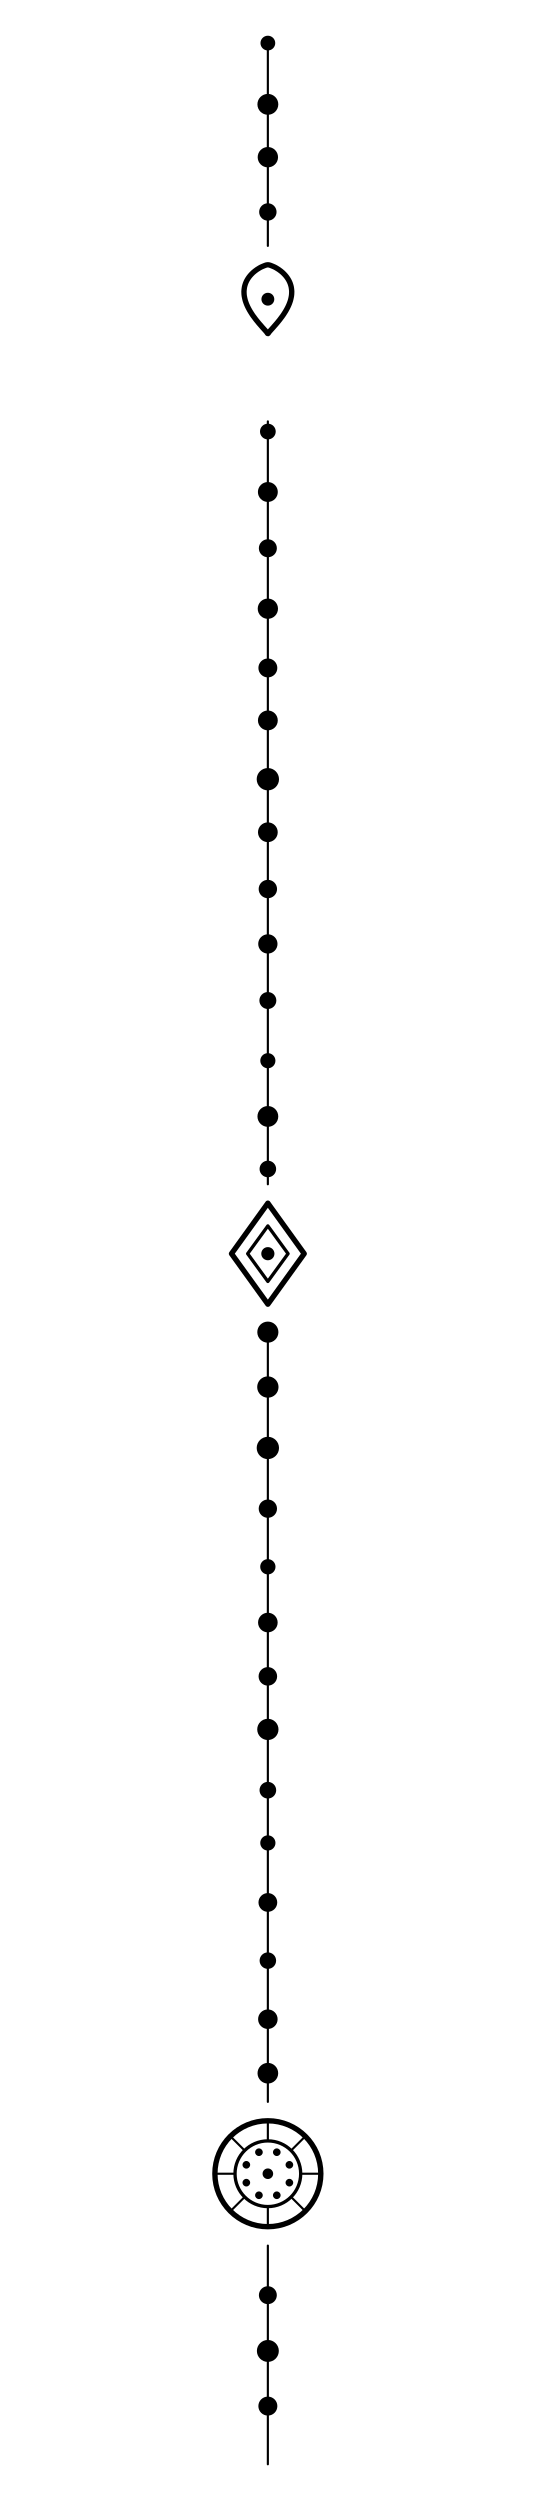
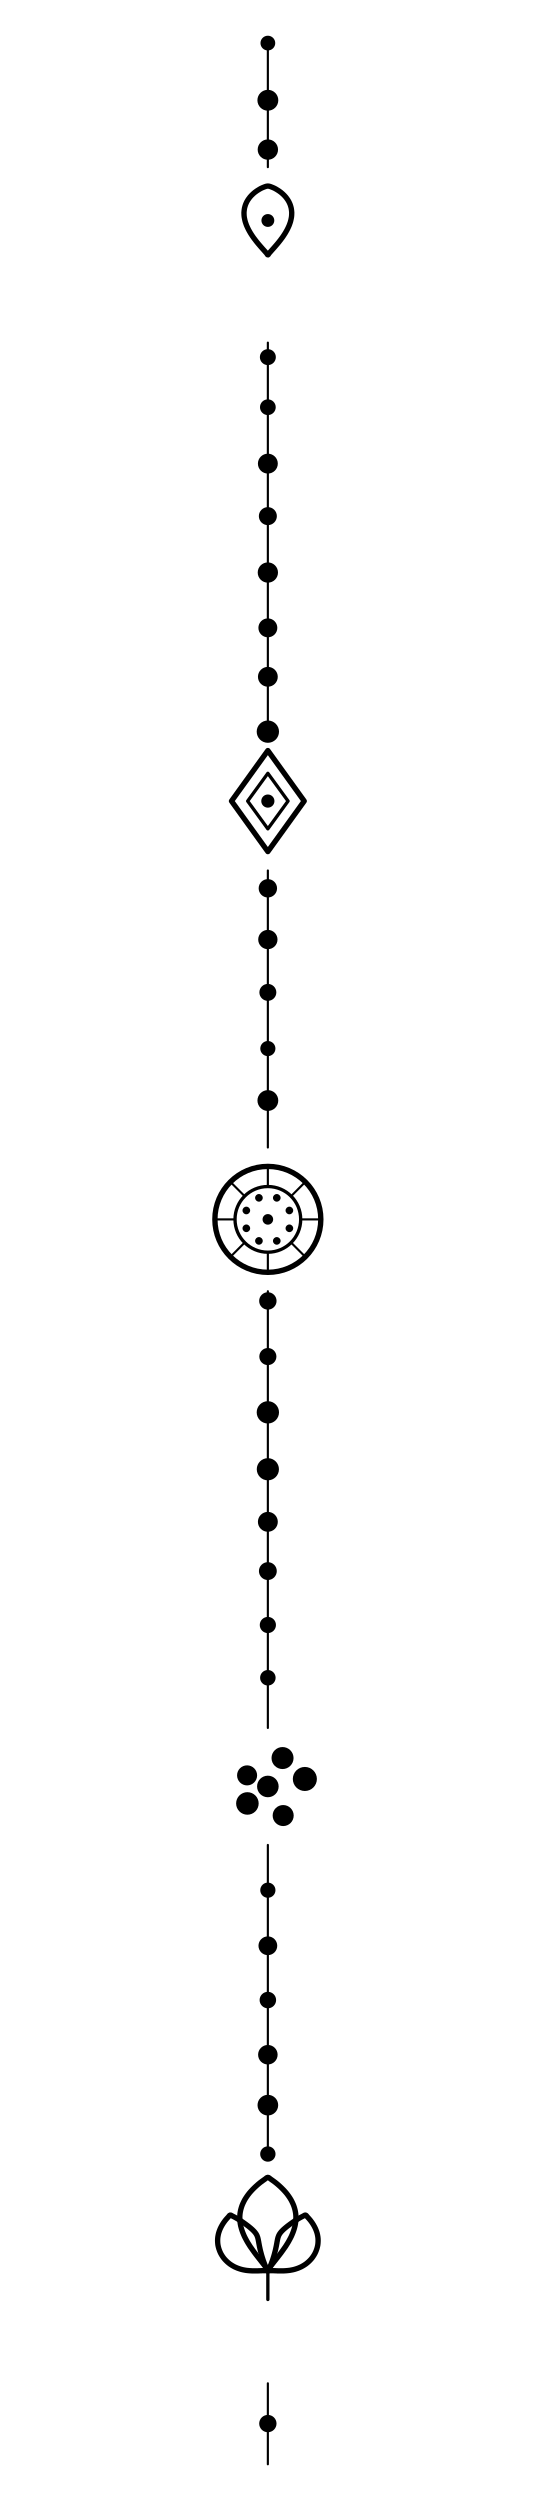
<svg xmlns="http://www.w3.org/2000/svg" viewBox="0 0 150 700" width="150" height="700">
  <g transform="translate(75,-9.12) scale(1.05927)" fill="none" stroke="#000000" stroke-linecap="round" stroke-linejoin="round">
    <g stroke-width="1.416">
-       <path d="M0,96.8 C0.11,96.8 0.21,96.52 0.33,96.39 C0.44,96.25 0.57,96.11 0.69,95.97 C0.81,95.84 0.94,95.7 1.06,95.56 C1.18,95.42 1.31,95.28 1.43,95.15 C1.55,95.01 1.67,94.87 1.79,94.73 C1.91,94.59 2.03,94.46 2.15,94.32 C2.27,94.18 2.39,94.04 2.5,93.91 C2.62,93.77 2.73,93.63 2.84,93.49 C2.95,93.35 3.06,93.22 3.17,93.08 C3.27,92.94 3.38,92.8 3.48,92.66 C3.59,92.53 3.69,92.39 3.79,92.25 C3.88,92.11 3.98,91.98 4.08,91.84 C4.17,91.7 4.26,91.56 4.35,91.42 C4.44,91.29 4.53,91.15 4.61,91.01 C4.69,90.87 4.77,90.73 4.85,90.6 C4.93,90.46 5.01,90.32 5.08,90.18 C5.15,90.05 5.22,89.91 5.29,89.77 C5.36,89.63 5.42,89.49 5.48,89.36 C5.54,89.22 5.6,89.08 5.66,88.94 C5.71,88.8 5.76,88.67 5.81,88.53 C5.86,88.39 5.9,88.25 5.95,88.12 C5.99,87.98 6.03,87.84 6.06,87.7 C6.1,87.56 6.13,87.43 6.15,87.29 C6.18,87.15 6.21,87.01 6.23,86.87 C6.25,86.74 6.26,86.6 6.28,86.46 C6.29,86.32 6.3,86.19 6.3,86.05 C6.31,85.91 6.31,85.77 6.31,85.63 C6.3,85.5 6.3,85.36 6.28,85.22 C6.27,85.08 6.25,84.94 6.23,84.81 C6.21,84.67 6.19,84.53 6.16,84.39 C6.13,84.26 6.09,84.12 6.05,83.98 C6.01,83.84 5.97,83.7 5.92,83.57 C5.87,83.43 5.81,83.29 5.75,83.15 C5.69,83.01 5.62,82.88 5.55,82.74 C5.47,82.6 5.39,82.46 5.31,82.33 C5.22,82.19 5.13,82.05 5.03,81.91 C4.93,81.77 4.82,81.64 4.71,81.5 C4.59,81.36 4.47,81.22 4.34,81.09 C4.21,80.95 4.07,80.81 3.92,80.67 C3.76,80.53 3.6,80.4 3.43,80.26 C3.25,80.12 3.07,79.98 2.86,79.84 C2.66,79.71 2.45,79.57 2.2,79.43 C1.95,79.29 1.73,79.16 1.37,79.02 C1,78.88 0.46,78.6 0,78.6 C-0.46,78.6 -1,78.88 -1.37,79.02 C-1.73,79.16 -1.95,79.29 -2.2,79.43 C-2.45,79.57 -2.66,79.71 -2.86,79.84 C-3.07,79.98 -3.25,80.12 -3.43,80.26 C-3.6,80.4 -3.76,80.53 -3.92,80.67 C-4.07,80.81 -4.21,80.95 -4.34,81.09 C-4.47,81.22 -4.59,81.36 -4.71,81.5 C-4.82,81.64 -4.93,81.77 -5.03,81.91 C-5.13,82.05 -5.22,82.19 -5.31,82.33 C-5.39,82.46 -5.47,82.6 -5.55,82.74 C-5.62,82.88 -5.69,83.01 -5.75,83.15 C-5.81,83.29 -5.87,83.43 -5.92,83.57 C-5.97,83.7 -6.01,83.84 -6.05,83.98 C-6.09,84.12 -6.13,84.26 -6.16,84.39 C-6.19,84.53 -6.21,84.67 -6.23,84.81 C-6.25,84.94 -6.27,85.08 -6.28,85.22 C-6.3,85.36 -6.3,85.5 -6.31,85.63 C-6.31,85.77 -6.31,85.91 -6.3,86.05 C-6.3,86.19 -6.29,86.32 -6.28,86.46 C-6.26,86.6 -6.25,86.74 -6.23,86.87 C-6.21,87.01 -6.18,87.15 -6.15,87.29 C-6.13,87.43 -6.1,87.56 -6.06,87.7 C-6.03,87.84 -5.99,87.98 -5.95,88.12 C-5.9,88.25 -5.86,88.39 -5.81,88.53 C-5.76,88.67 -5.71,88.8 -5.66,88.94 C-5.6,89.08 -5.54,89.22 -5.48,89.36 C-5.42,89.49 -5.36,89.63 -5.29,89.77 C-5.22,89.91 -5.15,90.05 -5.08,90.18 C-5.01,90.32 -4.93,90.46 -4.85,90.6 C-4.77,90.73 -4.69,90.87 -4.61,91.01 C-4.53,91.15 -4.44,91.29 -4.35,91.42 C-4.26,91.56 -4.17,91.7 -4.08,91.84 C-3.98,91.98 -3.88,92.11 -3.79,92.25 C-3.69,92.39 -3.59,92.53 -3.48,92.66 C-3.38,92.8 -3.27,92.94 -3.17,93.08 C-3.06,93.22 -2.95,93.35 -2.84,93.49 C-2.73,93.63 -2.62,93.77 -2.5,93.91 C-2.39,94.04 -2.27,94.18 -2.15,94.32 C-2.03,94.46 -1.91,94.59 -1.79,94.73 C-1.67,94.87 -1.55,95.01 -1.43,95.15 C-1.31,95.28 -1.18,95.42 -1.06,95.56 C-0.94,95.7 -0.81,95.84 -0.69,95.97 C-0.57,96.11 -0.44,96.25 -0.33,96.39 C-0.21,96.52 -0.11,96.8 0,96.8 Z" />
-       <path d="M0,326.65 L9.61,340 L0,353.35 L-9.61,340 Z" />
-       <circle cx="0" cy="583.2" r="14" />
+       <path d="M0,75.99 C0.11,75.99 0.21,75.71 0.33,75.57 C0.44,75.43 0.57,75.3 0.69,75.16 C0.81,75.02 0.94,74.88 1.06,74.74 C1.18,74.61 1.31,74.47 1.43,74.33 C1.55,74.19 1.67,74.06 1.79,73.92 C1.91,73.78 2.03,73.64 2.15,73.5 C2.27,73.37 2.39,73.23 2.5,73.09 C2.62,72.95 2.73,72.81 2.84,72.68 C2.95,72.54 3.06,72.4 3.17,72.26 C3.27,72.13 3.38,71.99 3.48,71.85 C3.59,71.71 3.69,71.57 3.79,71.44 C3.88,71.3 3.98,71.16 4.08,71.02 C4.17,70.88 4.26,70.75 4.35,70.61 C4.44,70.47 4.53,70.33 4.61,70.2 C4.69,70.06 4.77,69.92 4.85,69.78 C4.93,69.64 5.01,69.51 5.08,69.37 C5.15,69.23 5.22,69.09 5.29,68.95 C5.36,68.82 5.42,68.68 5.48,68.54 C5.54,68.4 5.6,68.27 5.66,68.13 C5.71,67.99 5.76,67.85 5.81,67.71 C5.86,67.58 5.9,67.44 5.95,67.3 C5.99,67.16 6.03,67.02 6.06,66.89 C6.1,66.75 6.13,66.61 6.15,66.47 C6.18,66.34 6.21,66.2 6.23,66.06 C6.25,65.92 6.26,65.78 6.28,65.65 C6.29,65.51 6.3,65.37 6.3,65.23 C6.31,65.1 6.31,64.96 6.31,64.82 C6.3,64.68 6.3,64.54 6.28,64.41 C6.27,64.27 6.25,64.13 6.23,63.99 C6.21,63.85 6.19,63.72 6.16,63.58 C6.13,63.44 6.09,63.3 6.05,63.17 C6.01,63.03 5.97,62.89 5.92,62.75 C5.87,62.61 5.81,62.48 5.75,62.34 C5.69,62.2 5.62,62.06 5.55,61.92 C5.47,61.79 5.39,61.65 5.31,61.51 C5.22,61.37 5.13,61.24 5.03,61.1 C4.93,60.96 4.82,60.82 4.71,60.68 C4.59,60.55 4.47,60.41 4.34,60.27 C4.21,60.13 4.07,59.99 3.92,59.86 C3.76,59.72 3.6,59.58 3.43,59.44 C3.25,59.31 3.07,59.17 2.86,59.03 C2.66,58.89 2.45,58.75 2.2,58.62 C1.95,58.48 1.73,58.34 1.37,58.2 C1,58.06 0.46,57.79 0,57.79 C-0.46,57.79 -1,58.06 -1.37,58.2 C-1.73,58.34 -1.95,58.48 -2.2,58.62 C-2.45,58.75 -2.66,58.89 -2.86,59.03 C-3.07,59.17 -3.25,59.31 -3.43,59.44 C-3.6,59.58 -3.76,59.72 -3.92,59.86 C-4.07,59.99 -4.21,60.13 -4.34,60.27 C-4.47,60.41 -4.59,60.55 -4.71,60.68 C-4.82,60.82 -4.93,60.96 -5.03,61.1 C-5.13,61.24 -5.22,61.37 -5.31,61.51 C-5.39,61.65 -5.47,61.79 -5.55,61.92 C-5.62,62.06 -5.69,62.2 -5.75,62.34 C-5.81,62.48 -5.87,62.61 -5.92,62.75 C-5.97,62.89 -6.01,63.03 -6.05,63.17 C-6.09,63.3 -6.13,63.44 -6.16,63.58 C-6.19,63.72 -6.21,63.85 -6.23,63.99 C-6.25,64.13 -6.27,64.27 -6.28,64.41 C-6.3,64.54 -6.3,64.68 -6.31,64.82 C-6.31,64.96 -6.31,65.1 -6.3,65.23 C-6.3,65.37 -6.29,65.51 -6.28,65.65 C-6.26,65.78 -6.25,65.92 -6.23,66.06 C-6.21,66.2 -6.18,66.34 -6.15,66.47 C-6.13,66.61 -6.1,66.75 -6.06,66.89 C-6.03,67.02 -5.99,67.16 -5.95,67.3 C-5.9,67.44 -5.86,67.58 -5.81,67.71 C-5.76,67.85 -5.71,67.99 -5.66,68.13 C-5.6,68.27 -5.54,68.4 -5.48,68.54 C-5.42,68.68 -5.36,68.82 -5.29,68.95 C-5.22,69.09 -5.15,69.23 -5.08,69.37 C-5.01,69.51 -4.93,69.64 -4.85,69.78 C-4.77,69.92 -4.69,70.06 -4.61,70.2 C-4.53,70.33 -4.44,70.47 -4.35,70.61 C-4.26,70.75 -4.17,70.88 -4.08,71.02 C-3.98,71.16 -3.88,71.3 -3.79,71.44 C-3.69,71.57 -3.59,71.71 -3.48,71.85 C-3.38,71.99 -3.27,72.13 -3.17,72.26 C-3.06,72.4 -2.95,72.54 -2.84,72.68 C-2.73,72.81 -2.62,72.95 -2.5,73.09 C-2.39,73.23 -2.27,73.37 -2.15,73.5 C-2.03,73.64 -1.91,73.78 -1.79,73.92 C-1.67,74.06 -1.55,74.19 -1.43,74.33 C-1.31,74.47 -1.18,74.61 -1.06,74.74 C-0.94,74.88 -0.81,75.02 -0.69,75.16 C-0.57,75.3 -0.44,75.43 -0.33,75.57 C-0.21,75.71 -0.11,75.99 0,75.99 Z" />
+       <path d="M0,207.01 L9.61,220.36 L0,233.71 L-9.61,220.36 Z" />
+       <circle cx="0" cy="330.93" r="14" />
+       <path d="M0,608.88 C0.03,608.83 -0.15,608.67 -0.22,608.55 C-0.29,608.43 -0.35,608.3 -0.41,608.17 C-0.47,608.05 -0.53,607.91 -0.58,607.78 C-0.64,607.65 -0.69,607.51 -0.75,607.38 C-0.8,607.24 -0.85,607.11 -0.9,606.97 C-0.96,606.84 -1.01,606.7 -1.05,606.56 C-1.1,606.43 -1.15,606.29 -1.2,606.16 C-1.24,606.02 -1.29,605.89 -1.33,605.75 C-1.37,605.62 -1.42,605.49 -1.46,605.35 C-1.5,605.22 -1.54,605.09 -1.58,604.96 C-1.62,604.83 -1.65,604.7 -1.69,604.58 C-1.72,604.45 -1.76,604.32 -1.79,604.2 C-1.83,604.07 -1.86,603.95 -1.89,603.83 C-1.92,603.71 -1.95,603.59 -1.98,603.47 C-2,603.36 -2.03,603.24 -2.06,603.13 C-2.08,603.01 -2.11,602.9 -2.13,602.79 C-2.15,602.69 -2.18,602.58 -2.2,602.47 C-2.22,602.37 -2.24,602.27 -2.26,602.17 C-2.28,602.07 -2.3,601.97 -2.31,601.87 C-2.33,601.77 -2.35,601.68 -2.37,601.59 C-2.38,601.5 -2.4,601.41 -2.41,601.32 C-2.43,601.23 -2.44,601.15 -2.46,601.07 C-2.48,600.98 -2.49,600.9 -2.51,600.82 C-2.52,600.75 -2.54,600.67 -2.55,600.59 C-2.57,600.52 -2.58,600.45 -2.6,600.38 C-2.62,600.3 -2.64,600.24 -2.65,600.17 C-2.67,600.1 -2.69,600.03 -2.71,599.97 C-2.73,599.9 -2.75,599.84 -2.78,599.78 C-2.8,599.72 -2.82,599.65 -2.85,599.59 C-2.88,599.53 -2.9,599.47 -2.93,599.42 C-2.96,599.36 -2.99,599.3 -3.03,599.24 C-3.06,599.18 -3.09,599.13 -3.13,599.07 C-3.17,599.01 -3.21,598.95 -3.25,598.9 C-3.29,598.84 -3.33,598.78 -3.38,598.73 C-3.43,598.67 -3.48,598.61 -3.53,598.55 C-3.58,598.49 -3.63,598.43 -3.69,598.37 C-3.75,598.31 -3.8,598.25 -3.87,598.19 C-3.93,598.13 -3.99,598.07 -4.06,598 C-4.13,597.94 -4.2,597.88 -4.27,597.81 C-4.35,597.74 -4.42,597.68 -4.5,597.61 C-4.58,597.54 -4.67,597.47 -4.75,597.4 C-4.84,597.33 -4.93,597.26 -5.02,597.18 C-5.11,597.11 -5.2,597.04 -5.3,596.96 C-5.4,596.88 -5.5,596.81 -5.61,596.73 C-5.71,596.65 -5.82,596.57 -5.93,596.49 C-6.05,596.4 -6.16,596.32 -6.28,596.24 C-6.4,596.15 -6.52,596.07 -6.65,595.98 C-6.77,595.9 -6.9,595.81 -7.04,595.72 C-7.17,595.64 -7.31,595.55 -7.45,595.46 C-7.59,595.37 -7.74,595.28 -7.89,595.19 C-8.04,595.1 -8.19,595.01 -8.35,594.92 C-8.51,594.83 -8.67,594.74 -8.84,594.65 C-9.01,594.56 -9.18,594.47 -9.37,594.38 C-9.55,594.29 -9.78,594.09 -9.96,594.12 C-10.13,594.15 -10.27,594.42 -10.41,594.57 C-10.56,594.71 -10.69,594.86 -10.81,595.01 C-10.94,595.15 -11.06,595.3 -11.18,595.44 C-11.29,595.59 -11.4,595.73 -11.51,595.88 C-11.61,596.02 -11.71,596.17 -11.81,596.31 C-11.9,596.46 -11.99,596.6 -12.08,596.75 C-12.17,596.89 -12.25,597.04 -12.32,597.18 C-12.4,597.33 -12.47,597.48 -12.54,597.62 C-12.61,597.77 -12.67,597.92 -12.73,598.07 C-12.79,598.21 -12.84,598.36 -12.89,598.51 C-12.94,598.66 -12.99,598.81 -13.03,598.96 C-13.07,599.11 -13.1,599.26 -13.13,599.41 C-13.16,599.56 -13.19,599.71 -13.21,599.86 C-13.23,600.01 -13.25,600.16 -13.26,600.31 C-13.27,600.46 -13.28,600.61 -13.28,600.77 C-13.28,600.92 -13.28,601.07 -13.27,601.22 C-13.27,601.37 -13.26,601.52 -13.24,601.67 C-13.22,601.82 -13.2,601.97 -13.18,602.12 C-13.15,602.27 -13.12,602.42 -13.08,602.57 C-13.05,602.72 -13.01,602.86 -12.96,603.01 C-12.92,603.16 -12.87,603.3 -12.81,603.44 C-12.76,603.59 -12.7,603.73 -12.64,603.87 C-12.58,604.01 -12.51,604.15 -12.44,604.29 C-12.37,604.42 -12.29,604.56 -12.21,604.69 C-12.13,604.82 -12.05,604.96 -11.96,605.08 C-11.87,605.21 -11.78,605.34 -11.69,605.46 C-11.59,605.58 -11.49,605.7 -11.39,605.82 C-11.29,605.94 -11.18,606.05 -11.07,606.16 C-10.96,606.28 -10.85,606.38 -10.73,606.49 C-10.62,606.59 -10.5,606.69 -10.38,606.79 C-10.26,606.89 -10.13,606.99 -10.01,607.08 C-9.88,607.17 -9.75,607.26 -9.62,607.34 C-9.49,607.42 -9.36,607.5 -9.22,607.58 C-9.09,607.66 -8.95,607.73 -8.82,607.8 C-8.68,607.87 -8.54,607.93 -8.4,607.99 C-8.25,608.06 -8.11,608.11 -7.97,608.17 C-7.82,608.22 -7.68,608.28 -7.53,608.32 C-7.39,608.37 -7.24,608.41 -7.09,608.46 C-6.95,608.5 -6.8,608.53 -6.65,608.57 C-6.5,608.6 -6.35,608.63 -6.2,608.66 C-6.05,608.69 -5.9,608.71 -5.75,608.74 C-5.6,608.76 -5.45,608.78 -5.3,608.79 C-5.15,608.81 -4.99,608.82 -4.84,608.83 C-4.69,608.85 -4.54,608.86 -4.39,608.86 C-4.24,608.87 -4.08,608.87 -3.93,608.88 C-3.78,608.88 -3.63,608.88 -3.48,608.88 C-3.33,608.88 -3.18,608.88 -3.03,608.88 C-2.88,608.87 -2.73,608.87 -2.58,608.87 C-2.43,608.86 -2.28,608.85 -2.13,608.85 C-1.98,608.84 -1.83,608.84 -1.68,608.83 C-1.54,608.83 -1.39,608.82 -1.24,608.82 C-1.1,608.81 -0.95,608.81 -0.81,608.81 C-0.67,608.81 -0.53,608.81 -0.39,608.82 C-0.26,608.83 -0.03,608.92 0,608.88 Z" />
+       <path d="M0,608.88 C0.07,608.88 0.14,608.57 0.22,608.42 C0.31,608.27 0.42,608.11 0.52,607.96 C0.63,607.81 0.74,607.66 0.85,607.5 C0.97,607.35 1.08,607.2 1.2,607.05 C1.32,606.89 1.44,606.74 1.56,606.59 C1.67,606.43 1.8,606.28 1.92,606.13 C2.04,605.98 2.16,605.82 2.28,605.67 C2.4,605.52 2.52,605.37 2.64,605.21 C2.75,605.06 2.87,604.91 2.99,604.76 C3.11,604.6 3.22,604.45 3.34,604.3 C3.45,604.15 3.57,603.99 3.68,603.84 C3.79,603.69 3.9,603.53 4.01,603.38 C4.12,603.23 4.23,603.08 4.33,602.92 C4.44,602.77 4.54,602.62 4.65,602.47 C4.75,602.31 4.85,602.16 4.94,602.01 C5.04,601.86 5.14,601.7 5.23,601.55 C5.32,601.4 5.41,601.25 5.5,601.09 C5.59,600.94 5.67,600.79 5.75,600.63 C5.84,600.48 5.92,600.33 5.99,600.18 C6.07,600.02 6.15,599.87 6.22,599.72 C6.29,599.57 6.36,599.41 6.42,599.26 C6.49,599.11 6.55,598.96 6.61,598.8 C6.67,598.65 6.73,598.5 6.78,598.34 C6.84,598.19 6.89,598.04 6.93,597.89 C6.98,597.73 7.02,597.58 7.06,597.43 C7.11,597.28 7.14,597.12 7.18,596.97 C7.21,596.82 7.24,596.67 7.27,596.51 C7.29,596.36 7.32,596.21 7.34,596.06 C7.36,595.9 7.37,595.75 7.39,595.6 C7.4,595.44 7.41,595.29 7.41,595.14 C7.42,594.99 7.42,594.83 7.42,594.68 C7.41,594.53 7.41,594.38 7.4,594.22 C7.39,594.07 7.37,593.92 7.36,593.77 C7.34,593.61 7.32,593.46 7.29,593.31 C7.26,593.16 7.23,593 7.2,592.85 C7.16,592.7 7.13,592.54 7.08,592.39 C7.04,592.24 6.99,592.09 6.94,591.93 C6.89,591.78 6.84,591.63 6.78,591.48 C6.72,591.32 6.65,591.17 6.58,591.02 C6.52,590.87 6.44,590.71 6.36,590.56 C6.29,590.41 6.2,590.26 6.12,590.1 C6.03,589.95 5.94,589.8 5.84,589.64 C5.75,589.49 5.65,589.34 5.54,589.19 C5.43,589.03 5.32,588.88 5.21,588.73 C5.09,588.58 4.97,588.42 4.85,588.27 C4.72,588.12 4.59,587.97 4.45,587.81 C4.32,587.66 4.18,587.51 4.03,587.36 C3.88,587.2 3.73,587.05 3.57,586.9 C3.42,586.74 3.25,586.59 3.08,586.44 C2.92,586.29 2.74,586.13 2.56,585.98 C2.38,585.83 2.19,585.68 2,585.52 C1.8,585.37 1.6,585.22 1.39,585.07 C1.18,584.91 0.97,584.76 0.74,584.61 C0.51,584.46 0.25,584.15 0,584.15 C-0.25,584.15 -0.51,584.46 -0.74,584.61 C-0.97,584.76 -1.18,584.91 -1.39,585.07 C-1.6,585.22 -1.8,585.37 -2,585.52 C-2.19,585.68 -2.38,585.83 -2.56,585.98 C-2.74,586.13 -2.92,586.29 -3.08,586.44 C-3.25,586.59 -3.42,586.74 -3.57,586.9 C-3.73,587.05 -3.88,587.2 -4.03,587.36 C-4.18,587.51 -4.32,587.66 -4.45,587.81 C-4.59,587.97 -4.72,588.12 -4.85,588.27 C-4.97,588.42 -5.09,588.58 -5.21,588.73 C-5.32,588.88 -5.43,589.03 -5.54,589.19 C-5.65,589.34 -5.75,589.49 -5.84,589.64 C-5.94,589.8 -6.03,589.95 -6.12,590.1 C-6.2,590.26 -6.29,590.41 -6.36,590.56 C-6.44,590.71 -6.52,590.87 -6.58,591.02 C-6.65,591.17 -6.72,591.32 -6.78,591.48 C-6.84,591.63 -6.89,591.78 -6.94,591.93 C-6.99,592.09 -7.04,592.24 -7.08,592.39 C-7.13,592.54 -7.16,592.7 -7.2,592.85 C-7.23,593 -7.26,593.16 -7.29,593.31 C-7.32,593.46 -7.34,593.61 -7.36,593.77 C-7.37,593.92 -7.39,594.07 -7.4,594.22 C-7.41,594.38 -7.41,594.53 -7.42,594.68 C-7.42,594.83 -7.42,594.99 -7.41,595.14 C-7.41,595.29 -7.4,595.44 -7.39,595.6 C-7.37,595.75 -7.36,595.9 -7.34,596.06 C-7.32,596.21 -7.29,596.36 -7.27,596.51 C-7.24,596.67 -7.21,596.82 -7.18,596.97 C-7.14,597.12 -7.11,597.28 -7.06,597.43 C-7.02,597.58 -6.98,597.73 -6.93,597.89 C-6.89,598.04 -6.84,598.19 -6.78,598.34 C-6.73,598.5 -6.67,598.65 -6.61,598.8 C-6.55,598.96 -6.49,599.11 -6.42,599.26 C-6.36,599.41 -6.29,599.57 -6.22,599.72 C-6.15,599.87 -6.07,600.02 -5.99,600.18 C-5.92,600.33 -5.84,600.48 -5.75,600.63 C-5.67,600.79 -5.59,600.94 -5.5,601.09 C-5.41,601.25 -5.32,601.4 -5.23,601.55 C-5.14,601.7 -5.04,601.86 -4.94,602.01 C-4.85,602.16 -4.75,602.31 -4.65,602.47 C-4.54,602.62 -4.44,602.77 -4.33,602.92 C-4.23,603.08 -4.12,603.23 -4.01,603.38 C-3.9,603.53 -3.79,603.69 -3.68,603.84 C-3.57,603.99 -3.45,604.15 -3.34,604.3 C-3.22,604.45 -3.11,604.6 -2.99,604.76 C-2.87,604.91 -2.75,605.06 -2.64,605.21 C-2.52,605.37 -2.4,605.52 -2.28,605.67 C-2.16,605.82 -2.04,605.98 -1.92,606.13 C-1.8,606.28 -1.67,606.43 -1.56,606.59 C-1.44,606.74 -1.32,606.89 -1.2,607.05 C-1.08,607.2 -0.97,607.35 -0.85,607.5 C-0.74,607.66 -0.63,607.81 -0.52,607.96 C-0.42,608.11 -0.31,608.27 -0.22,608.42 C-0.14,608.57 -0.07,608.88 0,608.88 Z" />
+       <path d="M0,608.88 C0.03,608.92 0.26,608.83 0.39,608.82 C0.53,608.81 0.67,608.81 0.81,608.81 C0.95,608.81 1.1,608.81 1.24,608.82 C1.39,608.82 1.54,608.83 1.68,608.83 C1.83,608.84 1.98,608.84 2.13,608.85 C2.28,608.85 2.43,608.86 2.58,608.87 C2.73,608.87 2.88,608.87 3.03,608.88 C3.18,608.88 3.33,608.88 3.48,608.88 C3.63,608.88 3.78,608.88 3.93,608.88 C4.08,608.87 4.24,608.87 4.39,608.86 C4.54,608.86 4.69,608.85 4.84,608.83 C4.99,608.82 5.15,608.81 5.3,608.79 C5.45,608.78 5.6,608.76 5.75,608.74 C5.9,608.71 6.05,608.69 6.2,608.66 C6.35,608.63 6.5,608.6 6.65,608.57 C6.8,608.53 6.95,608.5 7.09,608.46 C7.24,608.41 7.39,608.37 7.53,608.32 C7.68,608.28 7.82,608.22 7.97,608.17 C8.11,608.11 8.25,608.06 8.4,607.99 C8.54,607.93 8.68,607.87 8.82,607.8 C8.95,607.73 9.09,607.66 9.22,607.58 C9.36,607.5 9.49,607.42 9.62,607.34 C9.75,607.26 9.88,607.17 10.01,607.08 C10.13,606.99 10.26,606.89 10.38,606.79 C10.5,606.69 10.62,606.59 10.73,606.49 C10.85,606.38 10.96,606.28 11.07,606.16 C11.18,606.05 11.29,605.94 11.39,605.82 C11.49,605.7 11.59,605.58 11.69,605.46 C11.78,605.34 11.87,605.21 11.96,605.08 C12.05,604.96 12.13,604.82 12.21,604.69 C12.29,604.56 12.37,604.42 12.44,604.29 C12.51,604.15 12.58,604.01 12.64,603.87 C12.7,603.73 12.76,603.59 12.81,603.44 C12.87,603.3 12.92,603.16 12.96,603.01 C13.01,602.86 13.05,602.72 13.08,602.57 C13.12,602.42 13.15,602.27 13.18,602.12 C13.2,601.97 13.22,601.82 13.24,601.67 C13.26,601.52 13.27,601.37 13.27,601.22 C13.28,601.07 13.28,600.92 13.28,600.77 C13.28,600.61 13.27,600.46 13.26,600.31 C13.25,600.16 13.23,600.01 13.21,599.86 C13.19,599.71 13.16,599.56 13.13,599.41 C13.1,599.26 13.07,599.11 13.03,598.96 C12.99,598.81 12.94,598.66 12.89,598.51 C12.84,598.36 12.79,598.21 12.73,598.07 C12.67,597.92 12.61,597.77 12.54,597.62 C12.47,597.48 12.4,597.33 12.32,597.18 C12.25,597.04 12.17,596.89 12.08,596.75 C11.99,596.6 11.9,596.46 11.81,596.31 C11.71,596.17 11.61,596.02 11.51,595.88 C11.4,595.73 11.29,595.59 11.18,595.44 C11.06,595.3 10.94,595.15 10.81,595.01 C10.69,594.86 10.56,594.71 10.41,594.57 C10.27,594.42 10.13,594.15 9.96,594.12 C9.78,594.09 9.55,594.29 9.37,594.38 C9.18,594.47 9.01,594.56 8.84,594.65 C8.67,594.74 8.51,594.83 8.35,594.92 C8.19,595.01 8.04,595.1 7.89,595.19 C7.74,595.28 7.59,595.37 7.45,595.46 C7.31,595.55 7.17,595.64 7.04,595.72 C6.9,595.81 6.77,595.9 6.65,595.98 C6.52,596.07 6.4,596.15 6.28,596.24 C6.16,596.32 6.05,596.4 5.93,596.49 C5.82,596.57 5.71,596.65 5.61,596.73 C5.5,596.81 5.4,596.88 5.3,596.96 C5.2,597.04 5.11,597.11 5.02,597.18 C4.93,597.26 4.84,597.33 4.75,597.4 C4.67,597.47 4.58,597.54 4.5,597.61 C4.42,597.68 4.35,597.74 4.27,597.81 C4.2,597.88 4.13,597.94 4.06,598 C3.99,598.07 3.93,598.13 3.87,598.19 C3.8,598.25 3.75,598.31 3.69,598.37 C3.63,598.43 3.58,598.49 3.53,598.55 C3.48,598.61 3.43,598.67 3.38,598.73 C3.33,598.78 3.29,598.84 3.25,598.9 C3.21,598.95 3.17,599.01 3.13,599.07 C3.09,599.13 3.06,599.18 3.03,599.24 C2.99,599.3 2.96,599.36 2.93,599.42 C2.9,599.47 2.88,599.53 2.85,599.59 C2.82,599.65 2.8,599.72 2.78,599.78 C2.75,599.84 2.73,599.9 2.71,599.97 C2.69,600.03 2.67,600.1 2.65,600.17 C2.64,600.24 2.62,600.3 2.6,600.38 C2.58,600.45 2.57,600.52 2.55,600.59 C2.54,600.67 2.52,600.75 2.51,600.82 C2.49,600.9 2.48,600.98 2.46,601.07 C2.44,601.15 2.43,601.23 2.41,601.32 C2.4,601.41 2.38,601.5 2.37,601.59 C2.35,601.68 2.33,601.77 2.31,601.87 C2.3,601.97 2.28,602.07 2.26,602.17 C2.24,602.27 2.22,602.37 2.2,602.47 C2.18,602.58 2.15,602.69 2.13,602.79 C2.11,602.9 2.08,603.01 2.06,603.13 C2.03,603.24 2,603.36 1.98,603.47 C1.95,603.59 1.92,603.71 1.89,603.83 C1.86,603.95 1.83,604.07 1.79,604.2 C1.76,604.32 1.72,604.45 1.69,604.58 C1.65,604.7 1.62,604.83 1.58,604.96 C1.54,605.09 1.5,605.22 1.46,605.35 C1.42,605.49 1.37,605.62 1.33,605.75 C1.29,605.89 1.24,606.02 1.2,606.16 C1.15,606.29 1.1,606.43 1.05,606.56 C1.01,606.7 0.96,606.84 0.9,606.97 C0.85,607.11 0.8,607.24 0.75,607.38 C0.69,607.51 0.64,607.65 0.58,607.78 C0.53,607.91 0.47,608.05 0.41,608.17 C0.35,608.3 0.29,608.43 0.22,608.55 C0.15,608.67 -0.03,608.83 0,608.88 Z" />
    </g>
    <g stroke-width="0.878">
-       <path d="M0,332.66 L5.34,340 L0,347.34 L-5.34,340 Z" />
-       <circle cx="0" cy="583.2" r="8.68" />
+       <path d="M0,213.02 L5.34,220.36 L0,227.7 L-5.34,220.36 Z" />
+       <circle cx="0" cy="330.93" r="8.68" />
+       <path d="M0,608.88 L0,616.44" />
    </g>
    <g stroke-width="0.566">
-       <path d="M8.68,583.2 L13.44,583.2" />
-       <path d="M6.14,589.34 L9.5,592.7" />
-       <path d="M0,591.88 L0,596.64" />
-       <path d="M-6.14,589.34 L-9.5,592.7" />
-       <path d="M-8.68,583.2 L-13.44,583.2" />
-       <path d="M-6.14,577.06 L-9.5,573.7" />
-       <path d="M0,574.52 L0,569.76" />
-       <path d="M6.14,577.06 L9.5,573.7" />
-       <path d="M0,20 L0,73.6" />
-       <path d="M0,120 L0,321.65" />
-       <path d="M0,358.35 L0,564.2" />
-       <path d="M0,602.2 L0,660" />
+       <path d="M8.68,330.93 L13.44,330.93" />
+       <path d="M6.14,337.07 L9.5,340.44" />
+       <path d="M0,339.61 L0,344.37" />
+       <path d="M-6.14,337.07 L-9.5,340.44" />
+       <path d="M-8.68,330.93 L-13.44,330.93" />
+       <path d="M-6.14,324.8 L-9.5,321.43" />
+       <path d="M0,322.25 L0,317.49" />
+       <path d="M6.14,324.8 L9.5,321.43" />
+       <path d="M0,20 L0,52.79" />
+       <path d="M0,99.18 L0,202.01" />
+       <path d="M0,238.71 L0,311.93" />
+       <path d="M0,349.93 L0,465.36" />
+       <path d="M0,496.29 L0,579.15" />
+       <path d="M0,638.6 L0,660" />
    </g>
    <g fill="#000000" stroke="none">
-       <circle cx="0" cy="87.7" r="1.7" />
-       <circle cx="0" cy="340" r="1.74" />
-       <circle cx="5.69" cy="585.56" r="1.01" />
-       <circle cx="2.36" cy="588.89" r="1.01" />
-       <circle cx="-2.36" cy="588.89" r="1.01" />
-       <circle cx="-5.69" cy="585.56" r="1.01" />
-       <circle cx="-5.69" cy="580.84" r="1.01" />
-       <circle cx="-2.36" cy="577.51" r="1.01" />
-       <circle cx="2.36" cy="577.51" r="1.01" />
-       <circle cx="5.69" cy="580.84" r="1.01" />
-       <circle cx="0" cy="583.2" r="1.4" />
+       <circle cx="0" cy="66.89" r="1.7" />
+       <circle cx="0" cy="220.36" r="1.74" />
+       <circle cx="5.69" cy="333.29" r="1.01" />
+       <circle cx="2.36" cy="336.62" r="1.01" />
+       <circle cx="-2.36" cy="336.62" r="1.01" />
+       <circle cx="-5.69" cy="333.29" r="1.01" />
+       <circle cx="-5.69" cy="328.58" r="1.01" />
+       <circle cx="-2.36" cy="325.24" r="1.01" />
+       <circle cx="2.36" cy="325.24" r="1.01" />
+       <circle cx="5.69" cy="328.58" r="1.01" />
+       <circle cx="0" cy="330.93" r="1.4" />
+       <circle cx="9.78" cy="478.85" r="3.18" />
+       <circle cx="4.05" cy="488.52" r="2.78" />
+       <circle cx="-5.41" cy="485.32" r="2.98" />
+       <circle cx="-5.49" cy="477.9" r="2.65" />
+       <circle cx="3.88" cy="473.32" r="2.91" />
+       <circle cx="0" cy="480.83" r="2.85" />
      <circle cx="0" cy="20" r="1.95" />
-       <circle cx="0" cy="36.19" r="2.76" />
-       <circle cx="0" cy="50.16" r="2.69" />
-       <circle cx="0" cy="64.64" r="2.3" />
-       <circle cx="0" cy="122.68" r="2.08" />
-       <circle cx="0" cy="138.66" r="2.63" />
-       <circle cx="0" cy="153.53" r="2.38" />
-       <circle cx="0" cy="169.51" r="2.68" />
-       <circle cx="0" cy="185.17" r="2.5" />
-       <circle cx="0" cy="199.04" r="2.62" />
-       <circle cx="0" cy="214.58" r="2.95" />
-       <circle cx="0" cy="228.6" r="2.61" />
-       <circle cx="0" cy="243.61" r="2.43" />
-       <circle cx="0" cy="258.12" r="2.55" />
-       <circle cx="0" cy="273.08" r="2.24" />
-       <circle cx="0" cy="288.99" r="2" />
-       <circle cx="0" cy="303.72" r="2.75" />
-       <circle cx="0" cy="317.61" r="2.19" />
-       <circle cx="0" cy="360.74" r="2.79" />
-       <circle cx="0" cy="375.25" r="2.82" />
-       <circle cx="0" cy="391.35" r="2.95" />
-       <circle cx="0" cy="407.4" r="2.42" />
-       <circle cx="0" cy="422.76" r="2.02" />
-       <circle cx="0" cy="437.5" r="2.59" />
-       <circle cx="0" cy="451.73" r="2.45" />
-       <circle cx="0" cy="465.75" r="2.81" />
-       <circle cx="0" cy="481.82" r="2.2" />
-       <circle cx="0" cy="495.76" r="2.01" />
-       <circle cx="0" cy="511.49" r="2.48" />
-       <circle cx="0" cy="526.87" r="2.18" />
-       <circle cx="0" cy="542.35" r="2.58" />
-       <circle cx="0" cy="556.63" r="2.73" />
-       <circle cx="0" cy="615.3" r="2.37" />
-       <circle cx="0" cy="630.04" r="2.9" />
-       <circle cx="0" cy="644.62" r="2.51" />
+       <circle cx="0" cy="35.11" r="2.76" />
+       <circle cx="0" cy="48.15" r="2.69" />
+       <circle cx="0" cy="103.01" r="2.11" />
+       <circle cx="0" cy="116.25" r="2.08" />
+       <circle cx="0" cy="131.16" r="2.63" />
+       <circle cx="0" cy="145.04" r="2.38" />
+       <circle cx="0" cy="159.95" r="2.68" />
+       <circle cx="0" cy="174.57" r="2.5" />
+       <circle cx="0" cy="187.51" r="2.62" />
+       <circle cx="0" cy="202.01" r="2.95" />
+       <circle cx="0" cy="243.42" r="2.43" />
+       <circle cx="0" cy="256.96" r="2.55" />
+       <circle cx="0" cy="270.93" r="2.24" />
+       <circle cx="0" cy="285.78" r="2" />
+       <circle cx="0" cy="299.52" r="2.75" />
+       <circle cx="0" cy="352.49" r="2.3" />
+       <circle cx="0" cy="367.19" r="2.26" />
+       <circle cx="0" cy="381.94" r="2.95" />
+       <circle cx="0" cy="396.98" r="2.93" />
+       <circle cx="0" cy="410.88" r="2.63" />
+       <circle cx="0" cy="423.9" r="2.36" />
+       <circle cx="0" cy="438.15" r="2.14" />
+       <circle cx="0" cy="452.1" r="2.05" />
+       <circle cx="0" cy="508.25" r="2.01" />
+       <circle cx="0" cy="522.94" r="2.48" />
+       <circle cx="0" cy="537.29" r="2.18" />
+       <circle cx="0" cy="551.74" r="2.58" />
+       <circle cx="0" cy="565.07" r="2.73" />
+       <circle cx="0" cy="577.99" r="2.03" />
+       <circle cx="0" cy="649.24" r="2.29" />
    </g>
  </g>
</svg>
